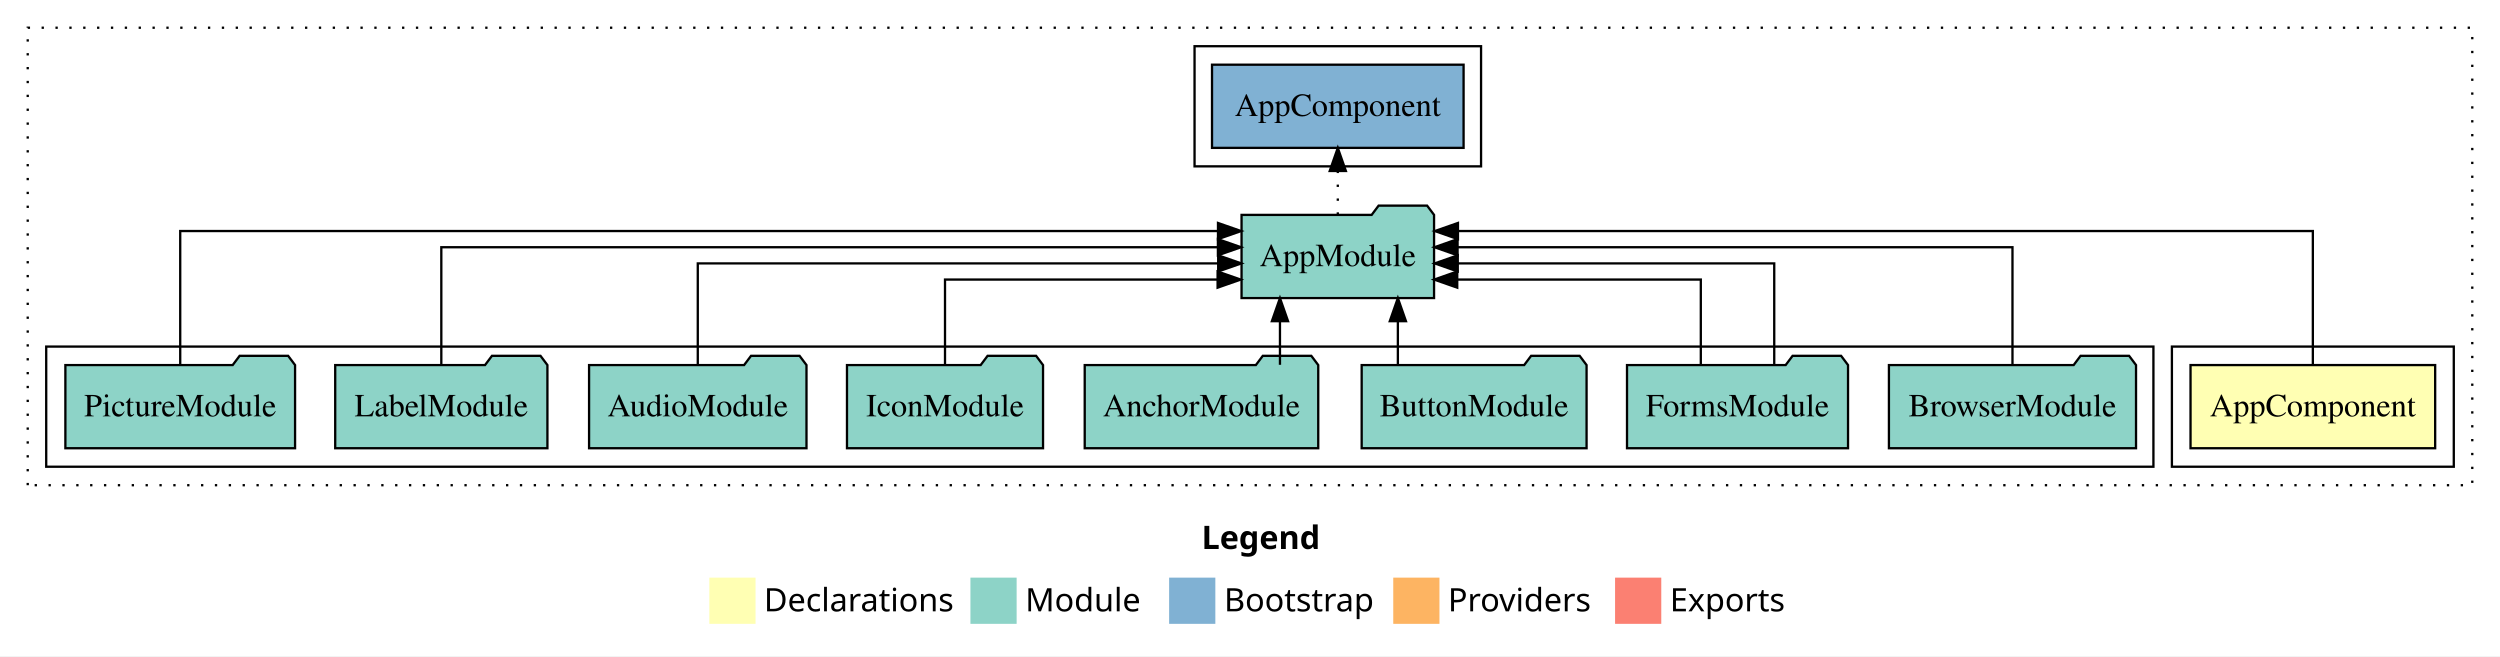
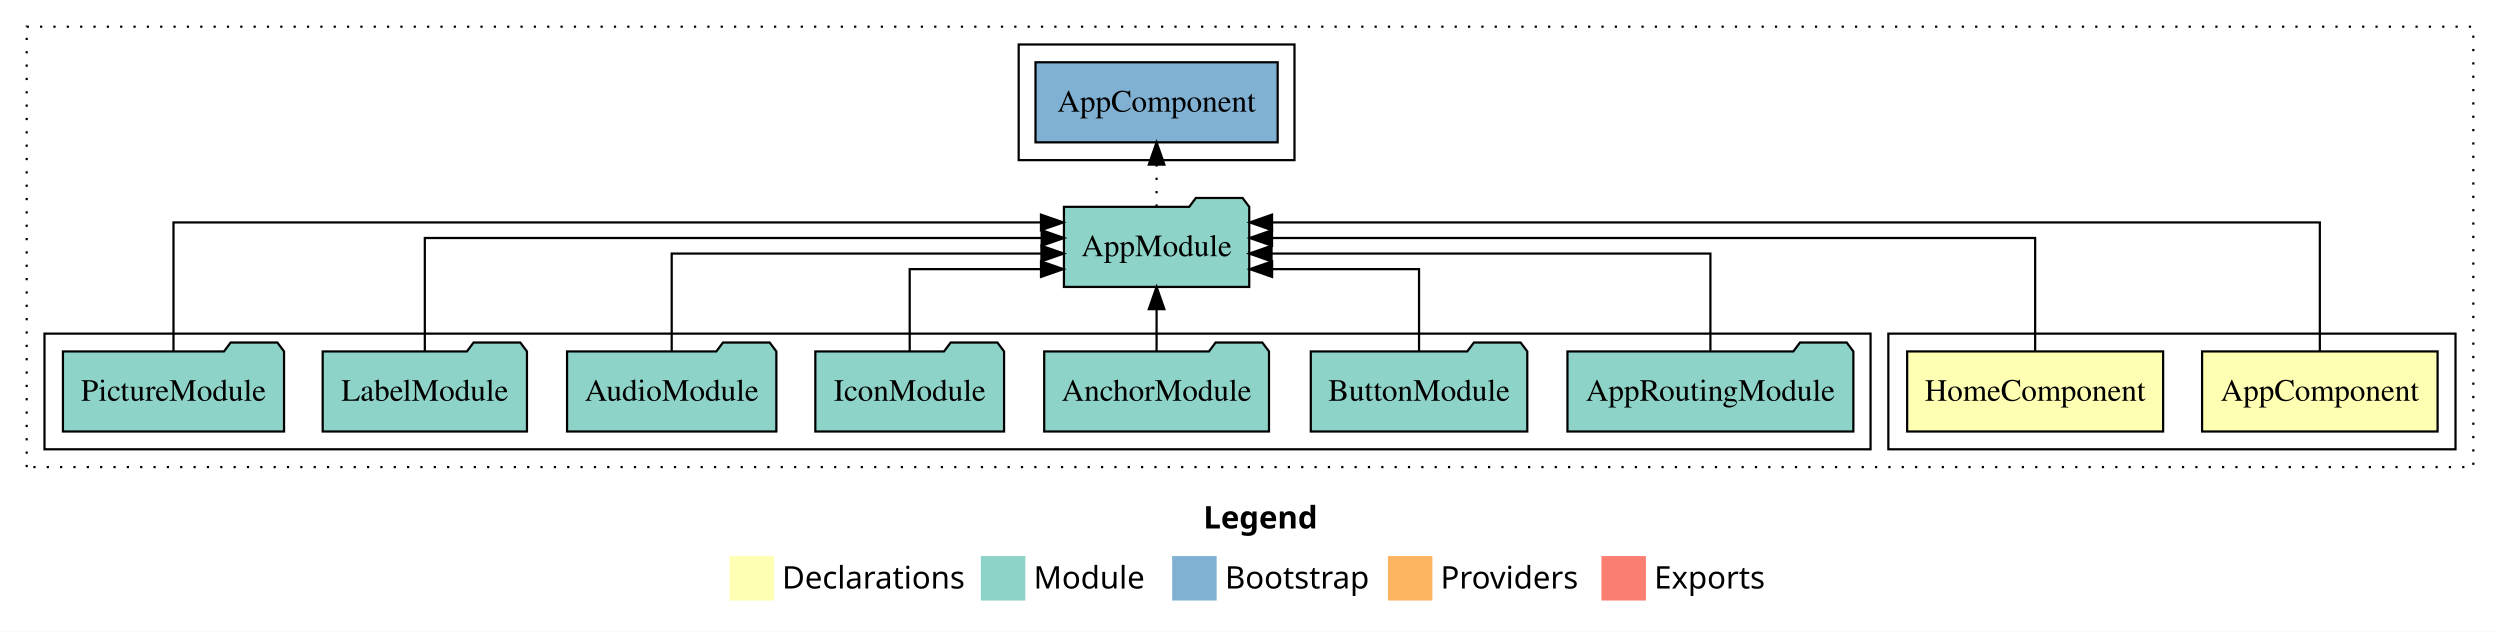
- <svg xmlns="http://www.w3.org/2000/svg" width="1082pt" height="284pt" viewBox="0.00 0.00 1082.00 284.00">
+ <svg xmlns="http://www.w3.org/2000/svg" width="1124pt" height="284pt" viewBox="0.00 0.00 1124.00 284.00">
  <g id="graph0" class="graph" transform="scale(1 1) rotate(0) translate(4 280)">
-     <polygon fill="#ffffff" stroke="transparent" points="-4,4 -4,-280 1078,-280 1078,4 -4,4" />
-     <text text-anchor="start" x="516.009" y="-42.4" font-family="sans-serif" font-weight="bold" font-size="14.00" fill="#000000">Legend</text>
-     <polygon fill="#ffffb3" stroke="transparent" points="303,-10 303,-30 323,-30 323,-10 303,-10" />
-     <text text-anchor="start" x="326.629" y="-15.4" font-family="sans-serif" font-size="14.00" fill="#000000">  Declarations</text>
-     <polygon fill="#8dd3c7" stroke="transparent" points="416,-10 416,-30 436,-30 436,-10 416,-10" />
-     <text text-anchor="start" x="439.725" y="-15.4" font-family="sans-serif" font-size="14.00" fill="#000000">  Module</text>
-     <polygon fill="#80b1d3" stroke="transparent" points="502,-10 502,-30 522,-30 522,-10 502,-10" />
-     <text text-anchor="start" x="525.781" y="-15.4" font-family="sans-serif" font-size="14.00" fill="#000000">  Bootstrap</text>
-     <polygon fill="#fdb462" stroke="transparent" points="599,-10 599,-30 619,-30 619,-10 599,-10" />
-     <text text-anchor="start" x="622.673" y="-15.4" font-family="sans-serif" font-size="14.00" fill="#000000">  Providers</text>
-     <polygon fill="#fb8072" stroke="transparent" points="695,-10 695,-30 715,-30 715,-10 695,-10" />
-     <text text-anchor="start" x="718.726" y="-15.4" font-family="sans-serif" font-size="14.00" fill="#000000">  Exports</text>
+     <polygon fill="#ffffff" stroke="transparent" points="-4,4 -4,-280 1120,-280 1120,4 -4,4" />
+     <text text-anchor="start" x="537.009" y="-42.4" font-family="sans-serif" font-weight="bold" font-size="14.00" fill="#000000">Legend</text>
+     <polygon fill="#ffffb3" stroke="transparent" points="324,-10 324,-30 344,-30 344,-10 324,-10" />
+     <text text-anchor="start" x="347.629" y="-15.4" font-family="sans-serif" font-size="14.00" fill="#000000">  Declarations</text>
+     <polygon fill="#8dd3c7" stroke="transparent" points="437,-10 437,-30 457,-30 457,-10 437,-10" />
+     <text text-anchor="start" x="460.725" y="-15.4" font-family="sans-serif" font-size="14.00" fill="#000000">  Module</text>
+     <polygon fill="#80b1d3" stroke="transparent" points="523,-10 523,-30 543,-30 543,-10 523,-10" />
+     <text text-anchor="start" x="546.781" y="-15.4" font-family="sans-serif" font-size="14.00" fill="#000000">  Bootstrap</text>
+     <polygon fill="#fdb462" stroke="transparent" points="620,-10 620,-30 640,-30 640,-10 620,-10" />
+     <text text-anchor="start" x="643.673" y="-15.4" font-family="sans-serif" font-size="14.00" fill="#000000">  Providers</text>
+     <polygon fill="#fb8072" stroke="transparent" points="716,-10 716,-30 736,-30 736,-10 716,-10" />
+     <text text-anchor="start" x="739.726" y="-15.4" font-family="sans-serif" font-size="14.00" fill="#000000">  Exports</text>
    <g id="clust1" class="cluster">
-       <polygon fill="none" stroke="#000000" stroke-dasharray="1,5" points="8,-70 8,-268 1066,-268 1066,-70 8,-70" />
+       <polygon fill="none" stroke="#000000" stroke-dasharray="1,5" points="8,-70 8,-268 1108,-268 1108,-70 8,-70" />
    </g>
    <g id="clust2" class="cluster">
-       <polygon fill="none" stroke="#000000" points="936,-78 936,-130 1058,-130 1058,-78 936,-78" />
+       <polygon fill="none" stroke="#000000" points="845,-78 845,-130 1100,-130 1100,-78 845,-78" />
    </g>
-     <g id="clust4" class="cluster">
-       <polygon fill="none" stroke="#000000" points="16,-78 16,-130 928,-130 928,-78 16,-78" />
+     <g id="clust5" class="cluster">
+       <polygon fill="none" stroke="#000000" points="16,-78 16,-130 837,-130 837,-78 16,-78" />
    </g>
-     <g id="clust6" class="cluster">
-       <polygon fill="none" stroke="#000000" points="513,-208 513,-260 637,-260 637,-208 513,-208" />
+     <g id="clust7" class="cluster">
+       <polygon fill="none" stroke="#000000" points="454,-208 454,-260 578,-260 578,-208 454,-208" />
    </g>
    <g id="node1" class="node">
-       <polygon fill="#ffffb3" stroke="#000000" points="1049.94,-122 944.06,-122 944.06,-86 1049.94,-86 1049.94,-122" />
-       <text text-anchor="middle" x="997" y="-99.8" font-family="Times,serif" font-size="14.00" fill="#000000">AppComponent</text>
+       <polygon fill="#ffffb3" stroke="#000000" points="1091.94,-122 986.06,-122 986.06,-86 1091.94,-86 1091.94,-122" />
+       <text text-anchor="middle" x="1039" y="-99.8" font-family="Times,serif" font-size="14.00" fill="#000000">AppComponent</text>
+     </g>
+     <g id="node3" class="node">
+       <polygon fill="#8dd3c7" stroke="#000000" points="557.657,-187 554.657,-191 533.657,-191 530.657,-187 474.343,-187 474.343,-151 557.657,-151 557.657,-187" />
+       <text text-anchor="middle" x="516" y="-164.8" font-family="Times,serif" font-size="14.00" fill="#000000">AppModule</text>
+     </g>
+     <g id="edge1" class="edge">
+       <path fill="none" stroke="#000000" d="M1039,-122.011C1039,-144.485 1039,-180 1039,-180 1039,-180 567.915,-180 567.915,-180" />
+       <polygon fill="#000000" stroke="#000000" points="567.915,-176.5 557.915,-180 567.915,-183.5 567.915,-176.5" />
    </g>
    <g id="node2" class="node">
-       <polygon fill="#8dd3c7" stroke="#000000" points="616.657,-187 613.657,-191 592.657,-191 589.657,-187 533.343,-187 533.343,-151 616.657,-151 616.657,-187" />
-       <text text-anchor="middle" x="575" y="-164.8" font-family="Times,serif" font-size="14.00" fill="#000000">AppModule</text>
+       <polygon fill="#ffffb3" stroke="#000000" points="968.545,-122 853.455,-122 853.455,-86 968.545,-86 968.545,-122" />
+       <text text-anchor="middle" x="911" y="-99.8" font-family="Times,serif" font-size="14.00" fill="#000000">HomeComponent</text>
    </g>
-     <g id="edge1" class="edge">
-       <path fill="none" stroke="#000000" d="M997,-122.011C997,-144.485 997,-180 997,-180 997,-180 627.006,-180 627.006,-180" />
-       <polygon fill="#000000" stroke="#000000" points="627.006,-176.5 617.006,-180 627.006,-183.5 627.006,-176.5" />
+     <g id="edge2" class="edge">
+       <path fill="none" stroke="#000000" d="M911,-122.129C911,-142.572 911,-173 911,-173 911,-173 567.898,-173 567.898,-173" />
+       <polygon fill="#000000" stroke="#000000" points="567.898,-169.5 557.898,-173 567.898,-176.5 567.898,-169.5" />
    </g>
    <g id="node11" class="node">
-       <polygon fill="#80b1d3" stroke="#000000" points="629.439,-252 520.561,-252 520.561,-216 629.439,-216 629.439,-252" />
-       <text text-anchor="middle" x="575" y="-229.8" font-family="Times,serif" font-size="14.00" fill="#000000">AppComponent </text>
+       <polygon fill="#80b1d3" stroke="#000000" points="570.439,-252 461.561,-252 461.561,-216 570.439,-216 570.439,-252" />
+       <text text-anchor="middle" x="516" y="-229.8" font-family="Times,serif" font-size="14.00" fill="#000000">AppComponent </text>
    </g>
-     <g id="edge11" class="edge">
-       <path fill="none" stroke="#000000" stroke-dasharray="1,5" d="M575,-187.106C575,-187.106 575,-205.991 575,-205.991" />
-       <polygon fill="#000000" stroke="#000000" points="571.5,-205.991 575,-215.991 578.5,-205.991 571.5,-205.991" />
-     </g>
-     <g id="node3" class="node">
-       <polygon fill="#8dd3c7" stroke="#000000" points="920.473,-122 917.473,-126 896.473,-126 893.473,-122 813.527,-122 813.527,-86 920.473,-86 920.473,-122" />
-       <text text-anchor="middle" x="867" y="-99.8" font-family="Times,serif" font-size="14.00" fill="#000000">BrowserModule</text>
-     </g>
-     <g id="edge2" class="edge">
-       <path fill="none" stroke="#000000" d="M867,-122.129C867,-142.572 867,-173 867,-173 867,-173 626.837,-173 626.837,-173" />
-       <polygon fill="#000000" stroke="#000000" points="626.837,-169.5 616.837,-173 626.836,-176.5 626.837,-169.5" />
+     <g id="edge10" class="edge">
+       <path fill="none" stroke="#000000" stroke-dasharray="1,5" d="M516,-187.106C516,-187.106 516,-205.991 516,-205.991" />
+       <polygon fill="#000000" stroke="#000000" points="512.5,-205.991 516,-215.991 519.5,-205.991 512.5,-205.991" />
    </g>
    <g id="node4" class="node">
-       <polygon fill="#8dd3c7" stroke="#000000" points="795.829,-122 792.829,-126 771.829,-126 768.829,-122 700.171,-122 700.171,-86 795.829,-86 795.829,-122" />
-       <text text-anchor="middle" x="748" y="-99.8" font-family="Times,serif" font-size="14.00" fill="#000000">FormsModule</text>
+       <polygon fill="#8dd3c7" stroke="#000000" points="829.274,-122 826.274,-126 805.274,-126 802.274,-122 700.726,-122 700.726,-86 829.274,-86 829.274,-122" />
+       <text text-anchor="middle" x="765" y="-99.8" font-family="Times,serif" font-size="14.00" fill="#000000">AppRoutingModule</text>
    </g>
    <g id="edge3" class="edge">
-       <path fill="none" stroke="#000000" d="M732.112,-122.009C732.112,-138.049 732.112,-159 732.112,-159 732.112,-159 626.691,-159 626.691,-159" />
-       <polygon fill="#000000" stroke="#000000" points="626.691,-155.5 616.691,-159 626.691,-162.5 626.691,-155.5" />
-     </g>
-     <g id="edge7" class="edge">
-       <path fill="none" stroke="#000000" d="M763.888,-122.267C763.888,-140.555 763.888,-166 763.888,-166 763.888,-166 626.92,-166 626.92,-166" />
-       <polygon fill="#000000" stroke="#000000" points="626.92,-162.5 616.92,-166 626.92,-169.5 626.92,-162.5" />
+       <path fill="none" stroke="#000000" d="M765,-122.267C765,-140.555 765,-166 765,-166 765,-166 567.677,-166 567.677,-166" />
+       <polygon fill="#000000" stroke="#000000" points="567.677,-162.5 557.677,-166 567.677,-169.5 567.677,-162.5" />
    </g>
    <g id="node5" class="node">
      <polygon fill="#8dd3c7" stroke="#000000" points="682.668,-122 679.668,-126 658.668,-126 655.668,-122 585.332,-122 585.332,-86 682.668,-86 682.668,-122" />
      <text text-anchor="middle" x="634" y="-99.8" font-family="Times,serif" font-size="14.00" fill="#000000">ButtonModule</text>
    </g>
    <g id="edge4" class="edge">
-       <path fill="none" stroke="#000000" d="M600.997,-122.106C600.997,-122.106 600.997,-140.991 600.997,-140.991" />
-       <polygon fill="#000000" stroke="#000000" points="597.497,-140.991 600.997,-150.991 604.497,-140.991 597.497,-140.991" />
+       <path fill="none" stroke="#000000" d="M634,-122.009C634,-138.049 634,-159 634,-159 634,-159 567.935,-159 567.935,-159" />
+       <polygon fill="#000000" stroke="#000000" points="567.935,-155.5 557.935,-159 567.935,-162.5 567.935,-155.5" />
    </g>
    <g id="node6" class="node">
      <polygon fill="#8dd3c7" stroke="#000000" points="566.533,-122 563.533,-126 542.533,-126 539.533,-122 465.467,-122 465.467,-86 566.533,-86 566.533,-122" />
      <text text-anchor="middle" x="516" y="-99.8" font-family="Times,serif" font-size="14.00" fill="#000000">AnchorModule</text>
    </g>
    <g id="edge5" class="edge">
-       <path fill="none" stroke="#000000" d="M549.969,-122.106C549.969,-122.106 549.969,-140.991 549.969,-140.991" />
-       <polygon fill="#000000" stroke="#000000" points="546.469,-140.991 549.969,-150.991 553.469,-140.991 546.469,-140.991" />
+       <path fill="none" stroke="#000000" d="M516,-122.106C516,-122.106 516,-140.991 516,-140.991" />
+       <polygon fill="#000000" stroke="#000000" points="512.5,-140.991 516,-150.991 519.5,-140.991 512.5,-140.991" />
    </g>
    <g id="node7" class="node">
      <polygon fill="#8dd3c7" stroke="#000000" points="447.426,-122 444.426,-126 423.426,-126 420.426,-122 362.574,-122 362.574,-86 447.426,-86 447.426,-122" />
      <text text-anchor="middle" x="405" y="-99.8" font-family="Times,serif" font-size="14.00" fill="#000000">IconModule</text>
    </g>
    <g id="edge6" class="edge">
-       <path fill="none" stroke="#000000" d="M405,-122.009C405,-138.049 405,-159 405,-159 405,-159 522.977,-159 522.977,-159" />
-       <polygon fill="#000000" stroke="#000000" points="522.978,-162.5 532.977,-159 522.977,-155.5 522.978,-162.5" />
+       <path fill="none" stroke="#000000" d="M405,-122.009C405,-138.049 405,-159 405,-159 405,-159 464.036,-159 464.036,-159" />
+       <polygon fill="#000000" stroke="#000000" points="464.036,-162.5 474.036,-159 464.036,-155.5 464.036,-162.5" />
    </g>
    <g id="node8" class="node">
      <polygon fill="#8dd3c7" stroke="#000000" points="345.048,-122 342.048,-126 321.048,-126 318.048,-122 250.952,-122 250.952,-86 345.048,-86 345.048,-122" />
      <text text-anchor="middle" x="298" y="-99.8" font-family="Times,serif" font-size="14.00" fill="#000000">AudioModule</text>
    </g>
-     <g id="edge8" class="edge">
-       <path fill="none" stroke="#000000" d="M298,-122.267C298,-140.555 298,-166 298,-166 298,-166 523.23,-166 523.23,-166" />
-       <polygon fill="#000000" stroke="#000000" points="523.23,-169.5 533.23,-166 523.23,-162.5 523.23,-169.5" />
+     <g id="edge7" class="edge">
+       <path fill="none" stroke="#000000" d="M298,-122.267C298,-140.555 298,-166 298,-166 298,-166 464.225,-166 464.225,-166" />
+       <polygon fill="#000000" stroke="#000000" points="464.225,-169.5 474.225,-166 464.225,-162.5 464.225,-169.5" />
    </g>
    <g id="node9" class="node">
      <polygon fill="#8dd3c7" stroke="#000000" points="232.923,-122 229.923,-126 208.923,-126 205.923,-122 141.077,-122 141.077,-86 232.923,-86 232.923,-122" />
      <text text-anchor="middle" x="187" y="-99.8" font-family="Times,serif" font-size="14.00" fill="#000000">LabelModule</text>
    </g>
-     <g id="edge9" class="edge">
-       <path fill="none" stroke="#000000" d="M187,-122.129C187,-142.572 187,-173 187,-173 187,-173 523.109,-173 523.109,-173" />
-       <polygon fill="#000000" stroke="#000000" points="523.109,-176.5 533.109,-173 523.109,-169.5 523.109,-176.5" />
+     <g id="edge8" class="edge">
+       <path fill="none" stroke="#000000" d="M187,-122.129C187,-142.572 187,-173 187,-173 187,-173 464.332,-173 464.332,-173" />
+       <polygon fill="#000000" stroke="#000000" points="464.332,-176.5 474.332,-173 464.332,-169.5 464.332,-176.5" />
    </g>
    <g id="node10" class="node">
      <polygon fill="#8dd3c7" stroke="#000000" points="123.704,-122 120.704,-126 99.704,-126 96.704,-122 24.296,-122 24.296,-86 123.704,-86 123.704,-122" />
      <text text-anchor="middle" x="74" y="-99.8" font-family="Times,serif" font-size="14.00" fill="#000000">PictureModule</text>
    </g>
-     <g id="edge10" class="edge">
-       <path fill="none" stroke="#000000" d="M74,-122.011C74,-144.485 74,-180 74,-180 74,-180 523.147,-180 523.147,-180" />
-       <polygon fill="#000000" stroke="#000000" points="523.147,-183.5 533.147,-180 523.147,-176.5 523.147,-183.5" />
+     <g id="edge9" class="edge">
+       <path fill="none" stroke="#000000" d="M74,-122.011C74,-144.485 74,-180 74,-180 74,-180 464.019,-180 464.019,-180" />
+       <polygon fill="#000000" stroke="#000000" points="464.019,-183.5 474.019,-180 464.019,-176.5 464.019,-183.5" />
    </g>
  </g>
</svg>
